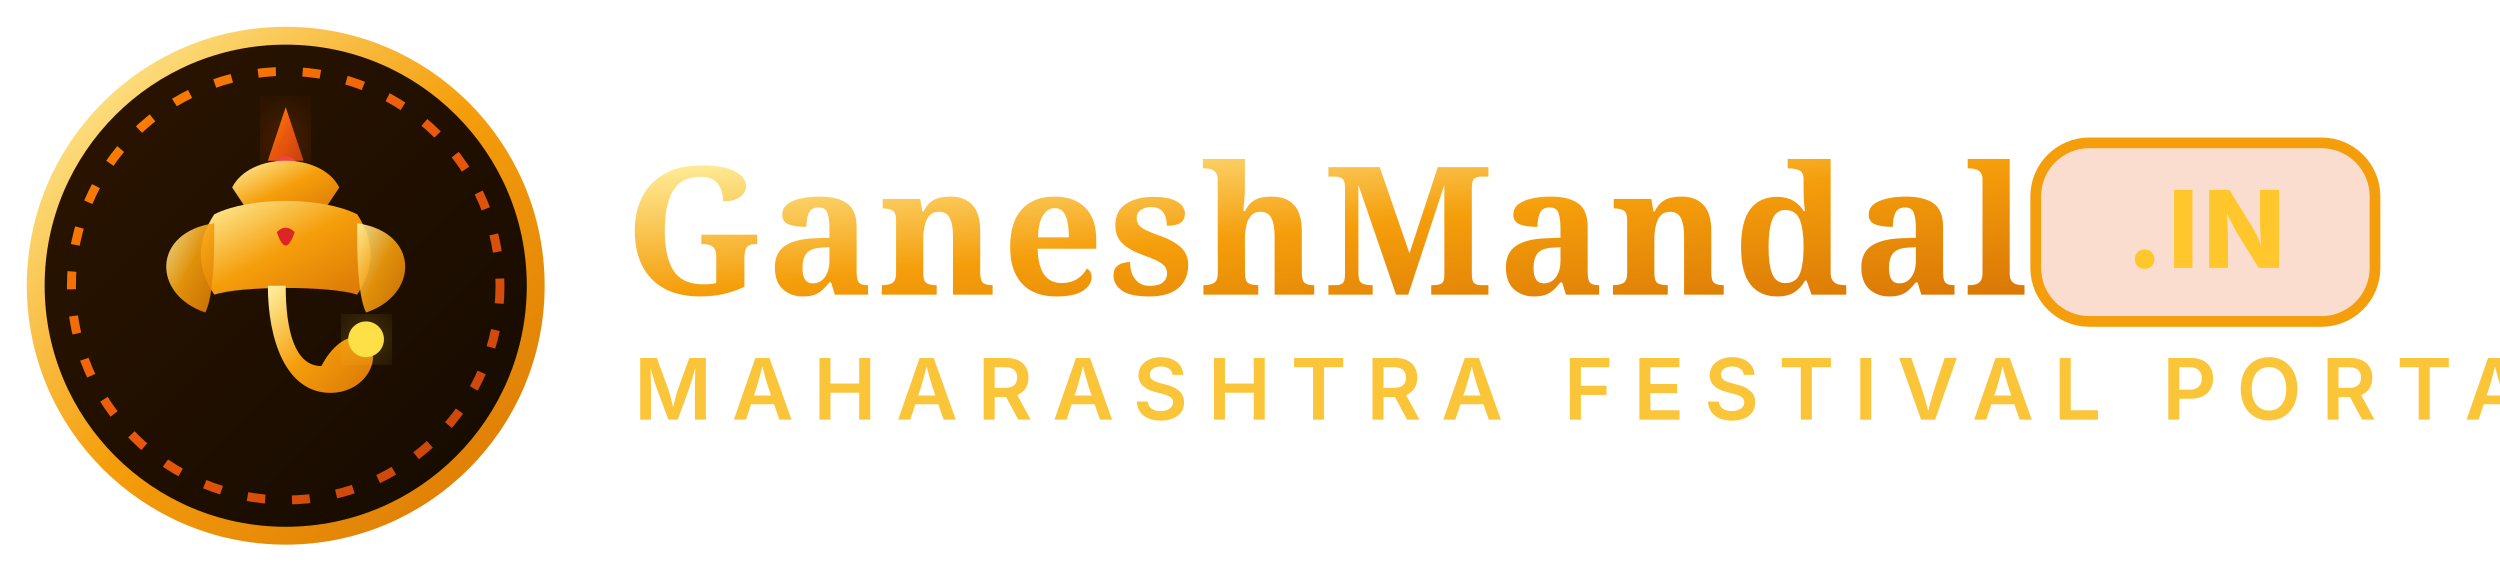
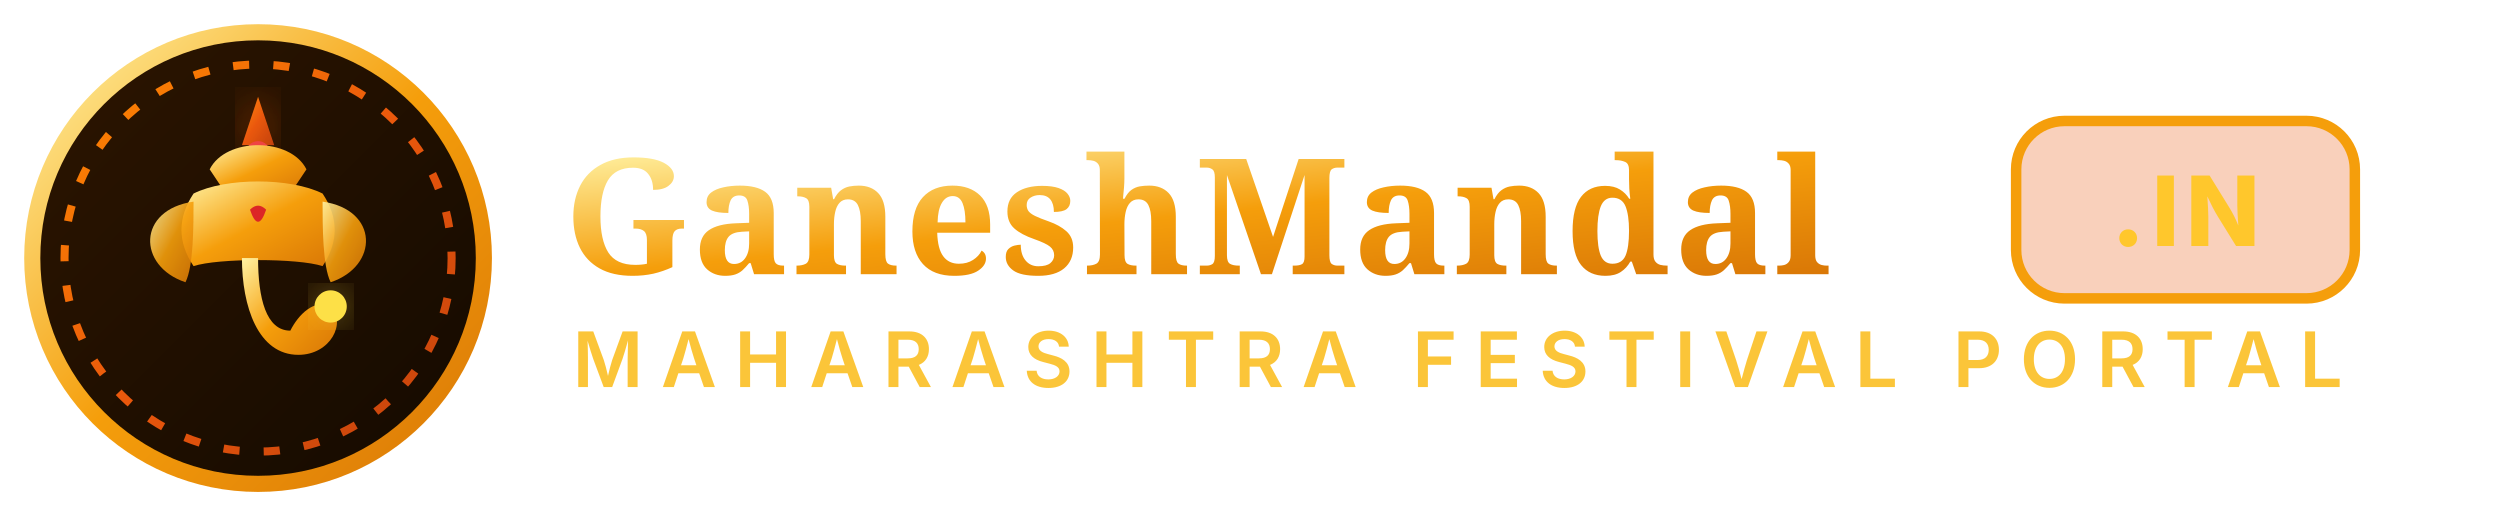
- <svg xmlns="http://www.w3.org/2000/svg" viewBox="0 0 280 64" width="280" height="64" fill="none">
+ <svg xmlns="http://www.w3.org/2000/svg" viewBox="0 0 310 64" width="310" height="64" fill="none">
  <defs>
    <linearGradient id="goldGrad" x1="0%" y1="0%" x2="100%" y2="100%">
      <stop offset="0%" stop-color="#FFF2A3" />
      <stop offset="50%" stop-color="#F59E0B" />
      <stop offset="100%" stop-color="#D97706" />
    </linearGradient>
    <linearGradient id="saffronGrad" x1="0%" y1="0%" x2="100%" y2="100%">
      <stop offset="0%" stop-color="#FF8A00" />
      <stop offset="50%" stop-color="#EA580C" />
      <stop offset="100%" stop-color="#C2410C" />
    </linearGradient>
    <linearGradient id="bgCircle" x1="0%" y1="0%" x2="100%" y2="100%">
      <stop offset="0%" stop-color="#2D1500" />
      <stop offset="100%" stop-color="#140A00" />
    </linearGradient>
    <filter id="glow" x="-20%" y="-20%" width="140%" height="140%">
      <feGaussianBlur stdDeviation="3" result="blur" />
      <feComposite in="SourceGraphic" in2="blur" operator="over" />
    </filter>
  </defs>
  <circle cx="32" cy="32" r="28" fill="url(#bgCircle)" stroke="url(#goldGrad)" stroke-width="2" />
  <circle cx="32" cy="32" r="24" fill="none" stroke="url(#saffronGrad)" stroke-width="1" stroke-dasharray="2 3" />
  <path d="M32 12 L34 18 L30 18 Z" fill="url(#saffronGrad)" filter="url(#glow)" />
  <circle cx="32" cy="19" r="1.5" fill="#EF4444" />
  <path d="M26 21 C28 17, 36 17, 38 21 L36 24 C34 23, 30 23, 28 24 Z" fill="url(#goldGrad)" />
  <path d="M24 24 C28 22, 36 22, 40 24 C42 27, 42 30, 40 33 C37 32, 27 32, 24 33 C22 30, 22 27, 24 24 Z" fill="url(#goldGrad)" />
  <path d="M30 32 C30 38, 32 44, 37 44 C41 44, 43 40, 41 38 C39 37, 37 39, 36 41 C33 41, 32 37, 32 32 Z" fill="url(#goldGrad)" />
  <circle cx="41" cy="38" r="2" fill="#FDE047" filter="url(#glow)" />
  <path d="M24 25 C17 26, 17 33, 23 35 C24 33, 24 28, 24 25 Z" fill="url(#goldGrad)" opacity="0.9" />
  <path d="M40 25 C47 26, 47 33, 41 35 C40 33, 40 28, 40 25 Z" fill="url(#goldGrad)" opacity="0.9" />
  <path d="M31 26 Q32 25 33 26 Q32 29 31 26 Z" fill="#DC2626" />
-   <text x="70" y="33" font-family="'Cinzel Decorative', 'Cinzel', 'Georgia', serif" font-size="20" font-weight="800" letter-spacing="0.5" fill="url(#goldGrad)">
+   <text x="70" y="34" font-family="'Cinzel Decorative', 'Cinzel', 'Georgia', serif" font-size="20" font-weight="800" letter-spacing="0.5" fill="url(#goldGrad)">
    GaneshMandal
  </text>
-   <rect x="228" y="16" width="38" height="20" rx="6" fill="#EA580C" fill-opacity="0.2" stroke="#F59E0B" stroke-width="1.2" />
-   <text x="247" y="30" font-family="'Outfit', 'Inter', sans-serif" font-size="12" font-weight="800" text-anchor="middle" fill="#FFC72C" letter-spacing="0.5">
+   <rect x="250" y="15" width="42" height="22" rx="6" fill="#EA580C" fill-opacity="0.28" stroke="#F59E0B" stroke-width="1.3" />
+   <text x="271" y="30.5" font-family="'Outfit', 'Inter', sans-serif" font-size="12" font-weight="800" text-anchor="middle" fill="#FFC72C" letter-spacing="0.8">
    .IN
  </text>
-   <text x="71" y="47" font-family="'Outfit', 'Inter', sans-serif" font-size="9.5" font-weight="600" letter-spacing="2.2" fill="#FBBF24" opacity="0.9">
+   <text x="71" y="48" font-family="'Outfit', 'Inter', sans-serif" font-size="9.5" font-weight="600" letter-spacing="2.2" fill="#FBBF24" opacity="0.9">
    MAHARASHTRA FESTIVAL PORTAL
  </text>
</svg>
